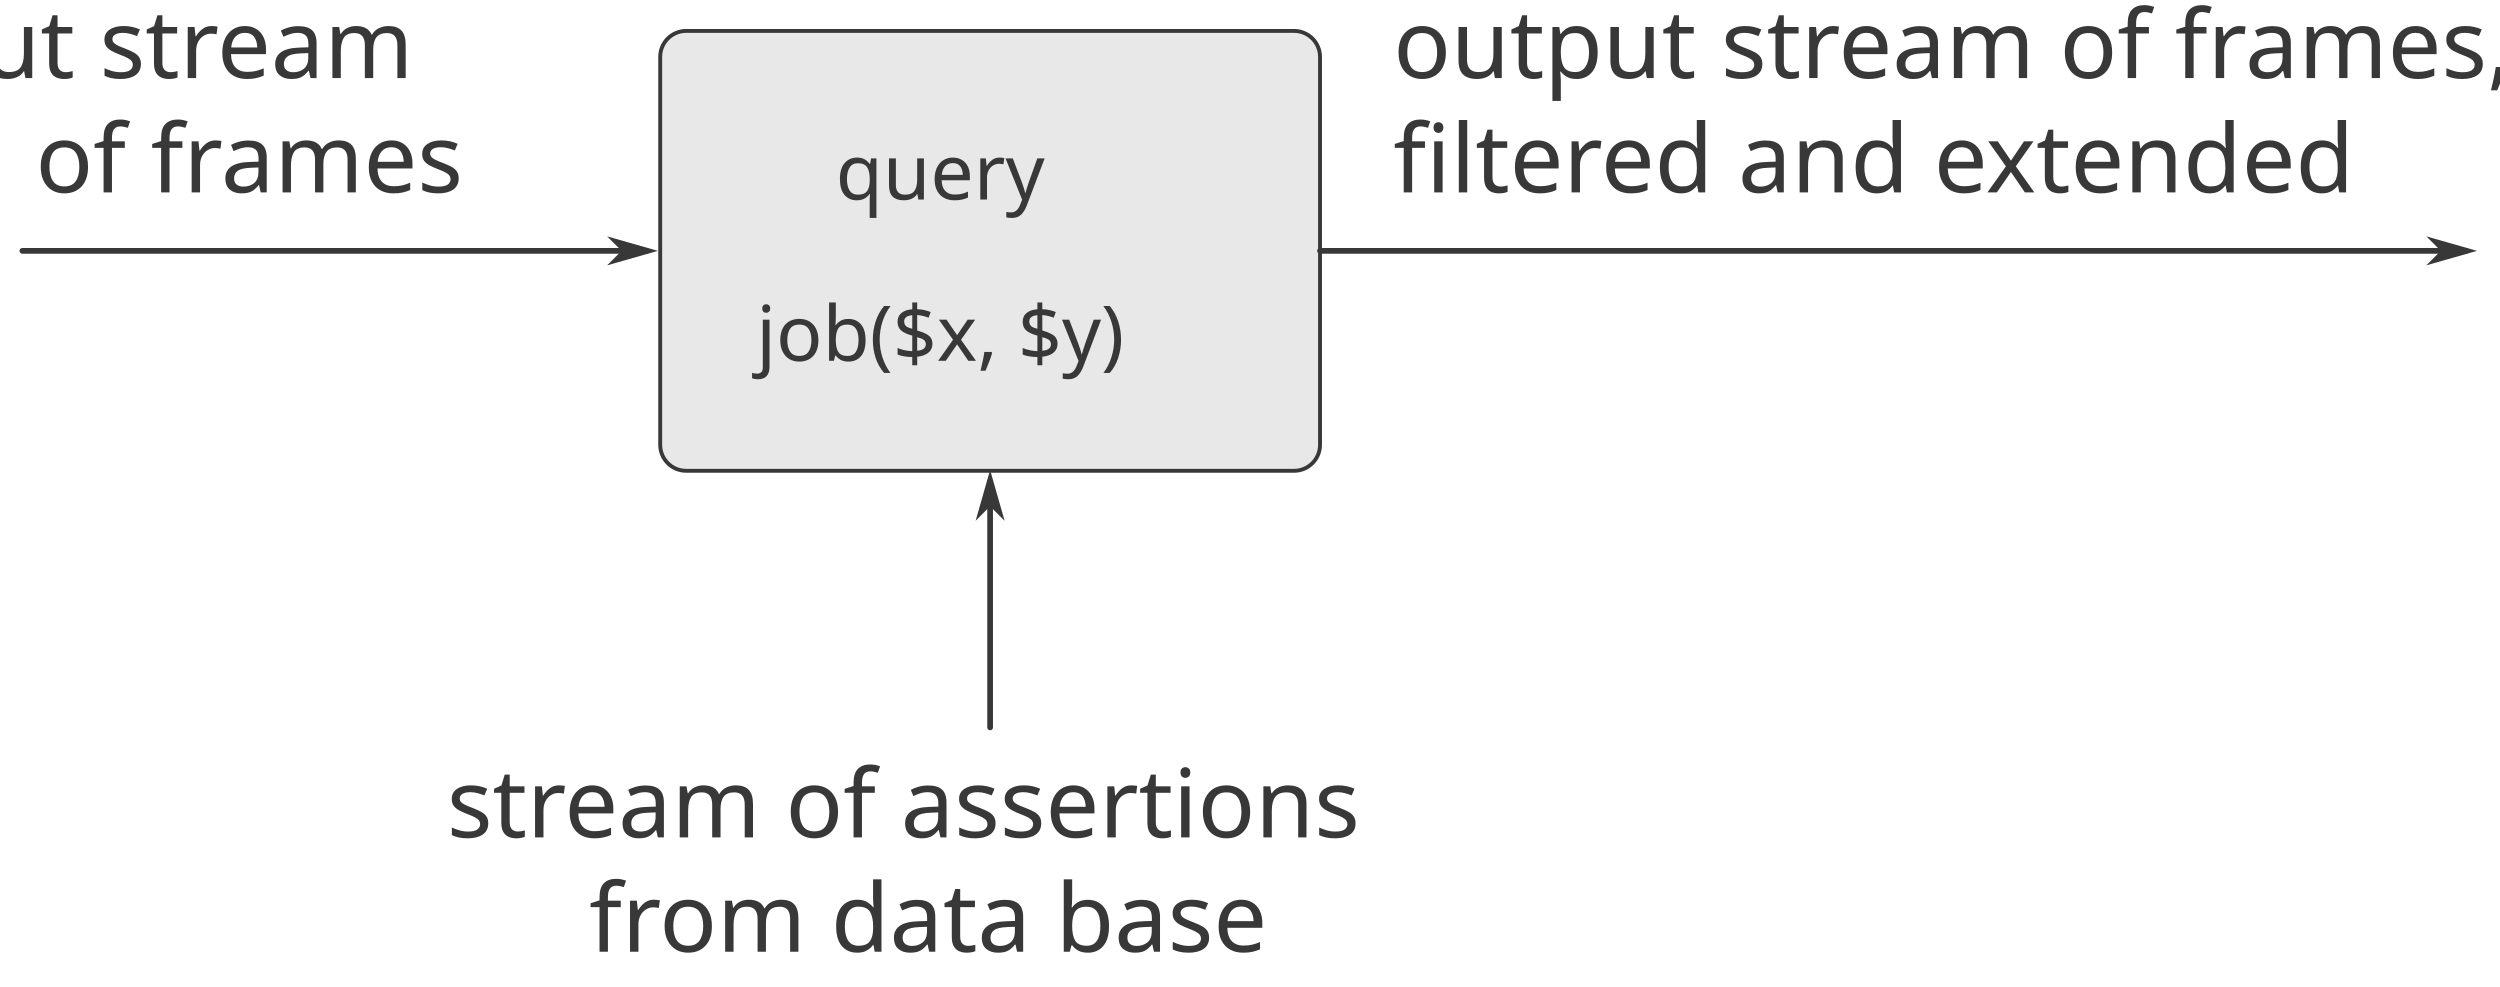
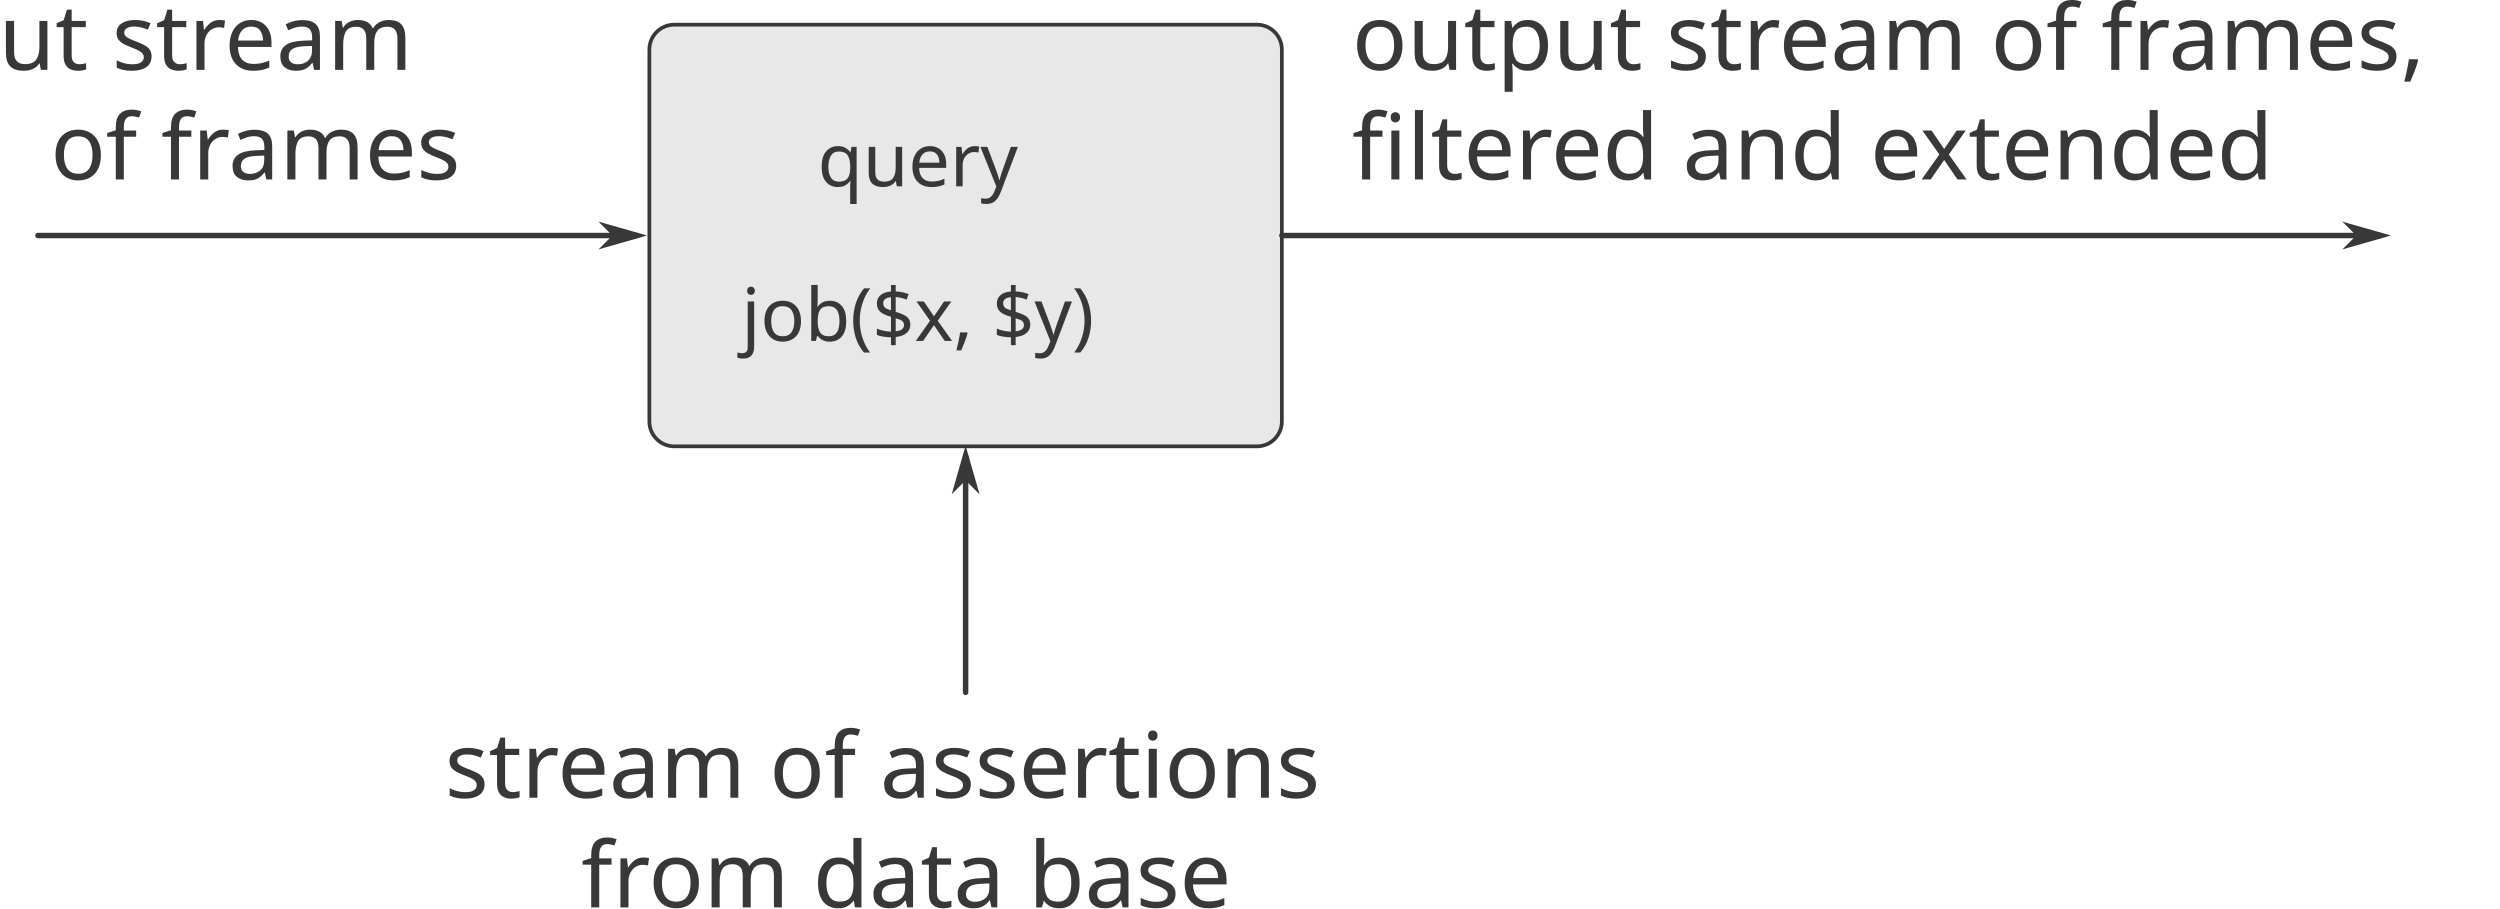
- <svg xmlns="http://www.w3.org/2000/svg" preserveAspectRatio="xMinYMin meet" viewBox="0 0 651 257" id="svg4154" version="1.1">
+ <svg xmlns="http://www.w3.org/2000/svg" preserveAspectRatio="xMinYMin meet" viewBox="0 0 679.122 246.862" id="svg4154" version="1.1" width="679.122" height="246.862">
  <defs id="defs4156">
    <marker refX="0" refY="0" orient="auto" id="Arrow1Mend" style="overflow:visible">
-       <path d="M 0,0 5,-5 -12.5,0 5,5 0,0 z" transform="matrix(-0.4,0,0,-0.4,-4,0)" id="path4415" style="fill:#383838;fill-rule:evenodd;stroke:#383838;stroke-width:1pt;marker-start:none" />
+       <path d="M 0,0 5,-5 -12.5,0 5,5 Z" transform="matrix(-0.4,0,0,-0.4,-4,0)" id="path4415" style="fill:#383838;fill-rule:evenodd;stroke:#383838;stroke-width:1pt;marker-start:none" />
    </marker>
    <marker refX="0" refY="0" orient="auto" id="Arrow1Mend-4" style="overflow:visible">
-       <path d="M 0,0 5,-5 -12.5,0 5,5 0,0 z" transform="matrix(-0.4,0,0,-0.4,-4,0)" id="path4415-6" style="fill:#383838;fill-rule:evenodd;stroke:#383838;stroke-width:1pt;marker-start:none" />
+       <path d="M 0,0 5,-5 -12.5,0 5,5 Z" transform="matrix(-0.4,0,0,-0.4,-4,0)" id="path4415-6" style="fill:#383838;fill-rule:evenodd;stroke:#383838;stroke-width:1pt;marker-start:none" />
    </marker>
    <marker refX="0" refY="0" orient="auto" id="Arrow1Mend-0" style="overflow:visible">
-       <path d="M 0,0 5,-5 -12.5,0 5,5 0,0 z" transform="matrix(-0.4,0,0,-0.4,-4,0)" id="path4415-1" style="fill:#383838;fill-rule:evenodd;stroke:#383838;stroke-width:1pt;marker-start:none" />
+       <path d="M 0,0 5,-5 -12.5,0 5,5 Z" transform="matrix(-0.4,0,0,-0.4,-4,0)" id="path4415-1" style="fill:#383838;fill-rule:evenodd;stroke:#383838;stroke-width:1pt;marker-start:none" />
    </marker>
  </defs>
-   <g transform="translate(-50.52865,-69.63636)" id="layer4" style="display:inline">
-     <rect width="171.818" height="114.545" rx="6.764" ry="6.764" x="222.445" y="77.687" id="rect6788-7-9" style="fill:#e8e8e8;fill-opacity:1;stroke:#383838;stroke-width:1.015;stroke-linecap:round;stroke-linejoin:round;stroke-miterlimit:4;stroke-opacity:1;stroke-dasharray:none;stroke-dashoffset:0;display:inline" />
-     <path d="m 56.354,134.959 162.555,0" id="path8845-6" style="fill:none;stroke:#383838;stroke-width:1.488;stroke-linecap:round;stroke-linejoin:round;stroke-miterlimit:4;stroke-opacity:1;stroke-dasharray:none;marker-end:url(#Arrow1Mend)" />
-     <path d="m 394.263,134.959 298.364,0" id="path8845-6-4" style="fill:none;stroke:#383838;stroke-width:1.488;stroke-linecap:round;stroke-linejoin:round;stroke-miterlimit:4;stroke-opacity:1;stroke-dasharray:none;marker-end:url(#Arrow1Mend)" />
-     <path d="m 308.354,259.05 0,-64.091" id="path8845-6-9" style="fill:none;stroke:#383838;stroke-width:1.488;stroke-linecap:round;stroke-linejoin:round;stroke-miterlimit:4;stroke-opacity:1;stroke-dasharray:none;marker-end:url(#Arrow1Mend)" />
+   <g transform="translate(-46.04716,-70.98225)" id="layer4" style="display:inline">
+     <rect width="171.818" height="114.545" rx="6.764" ry="6.764" x="222.445" y="77.687" id="rect6788-7-9" style="display:inline;fill:#e8e8e8;fill-opacity:1;stroke:#383838;stroke-width:1.015;stroke-linecap:round;stroke-linejoin:round;stroke-miterlimit:4;stroke-dasharray:none;stroke-dashoffset:0;stroke-opacity:1" />
+     <path d="M 56.354,134.959 H 218.909" id="path8845-6" style="fill:none;stroke:#383838;stroke-width:1.488;stroke-linecap:round;stroke-linejoin:round;stroke-miterlimit:4;stroke-dasharray:none;stroke-opacity:1;marker-end:url(#Arrow1Mend)" />
+     <path d="M 394.263,134.959 H 692.627" id="path8845-6-4" style="fill:none;stroke:#383838;stroke-width:1.488;stroke-linecap:round;stroke-linejoin:round;stroke-miterlimit:4;stroke-dasharray:none;stroke-opacity:1;marker-end:url(#Arrow1Mend)" />
+     <path d="M 308.354,259.05 V 194.959" id="path8845-6-9" style="fill:none;stroke:#383838;stroke-width:1.488;stroke-linecap:round;stroke-linejoin:round;stroke-miterlimit:4;stroke-dasharray:none;stroke-opacity:1;marker-end:url(#Arrow1Mend)" />
  </g>
-   <g transform="translate(-50.52865,-69.63636)" id="layer5" style="display:inline">
+   <g transform="translate(-46.04716,-70.98225)" id="layer5" style="display:inline">
    <text x="203.354" y="89.959" id="text4754" xml:space="preserve" style="font-style:normal;font-variant:normal;font-weight:normal;font-stretch:normal;font-size:24.818px;line-height:120%;font-family:'Linux Biolinum O';-inkscape-font-specification:'Linux Biolinum O';text-align:end;letter-spacing:0px;word-spacing:0px;text-anchor:end;fill:#383838;fill-opacity:1;stroke:none">
      <tspan x="203.354" y="89.959" id="tspan4756" style="line-height:120%">input stream</tspan>
      <tspan x="203.354" y="119.741" id="tspan4758" style="line-height:120%">of frames</tspan>
    </text>
    <text x="413.354" y="89.959" id="text4760" xml:space="preserve" style="font-style:normal;font-variant:normal;font-weight:normal;font-stretch:normal;font-size:24.818px;line-height:120%;font-family:'Linux Biolinum O';-inkscape-font-specification:'Linux Biolinum O';text-align:start;letter-spacing:0px;word-spacing:0px;text-anchor:start;fill:#383838;fill-opacity:1;stroke:none">
      <tspan x="413.354" y="89.959" id="tspan4764" style="line-height:120%">output stream of frames,</tspan>
      <tspan x="413.354" y="119.741" id="tspan4766" style="line-height:120%">filtered and extended</tspan>
    </text>
    <text x="308.354" y="121.596" id="text4781" xml:space="preserve" style="font-style:normal;font-variant:normal;font-weight:normal;font-stretch:normal;font-size:20px;line-height:125%;font-family:'Inconsolata LGC';-inkscape-font-specification:'Inconsolata LGC';text-align:center;letter-spacing:0px;word-spacing:0px;text-anchor:middle;fill:#383838;fill-opacity:1;stroke:none">
      <tspan x="308.354" y="121.596" id="tspan4783">query</tspan>
    </text>
    <text x="308.354" y="163.596" id="text4785" xml:space="preserve" style="font-style:normal;font-variant:normal;font-weight:normal;font-stretch:normal;font-size:20px;line-height:125%;font-family:'Inconsolata LGC';-inkscape-font-specification:'Inconsolata LGC';text-align:center;letter-spacing:0px;word-spacing:0px;text-anchor:middle;fill:#383838;fill-opacity:1;stroke:none">
      <tspan x="308.354" y="163.596" id="tspan4787">job($x, $y)</tspan>
    </text>
    <text x="308.354" y="287.687" id="text4775" xml:space="preserve" style="font-style:normal;font-variant:normal;font-weight:normal;font-stretch:normal;font-size:24.818px;line-height:120%;font-family:'Linux Biolinum O';-inkscape-font-specification:'Linux Biolinum O';text-align:center;letter-spacing:0px;word-spacing:0px;text-anchor:middle;display:inline;fill:#383838;fill-opacity:1;stroke:none">
      <tspan x="308.354" y="287.687" id="tspan4777" style="line-height:120%">stream of assertions</tspan>
      <tspan x="308.354" y="317.469" id="tspan4779" style="line-height:120%">from data base</tspan>
    </text>
  </g>
</svg>
